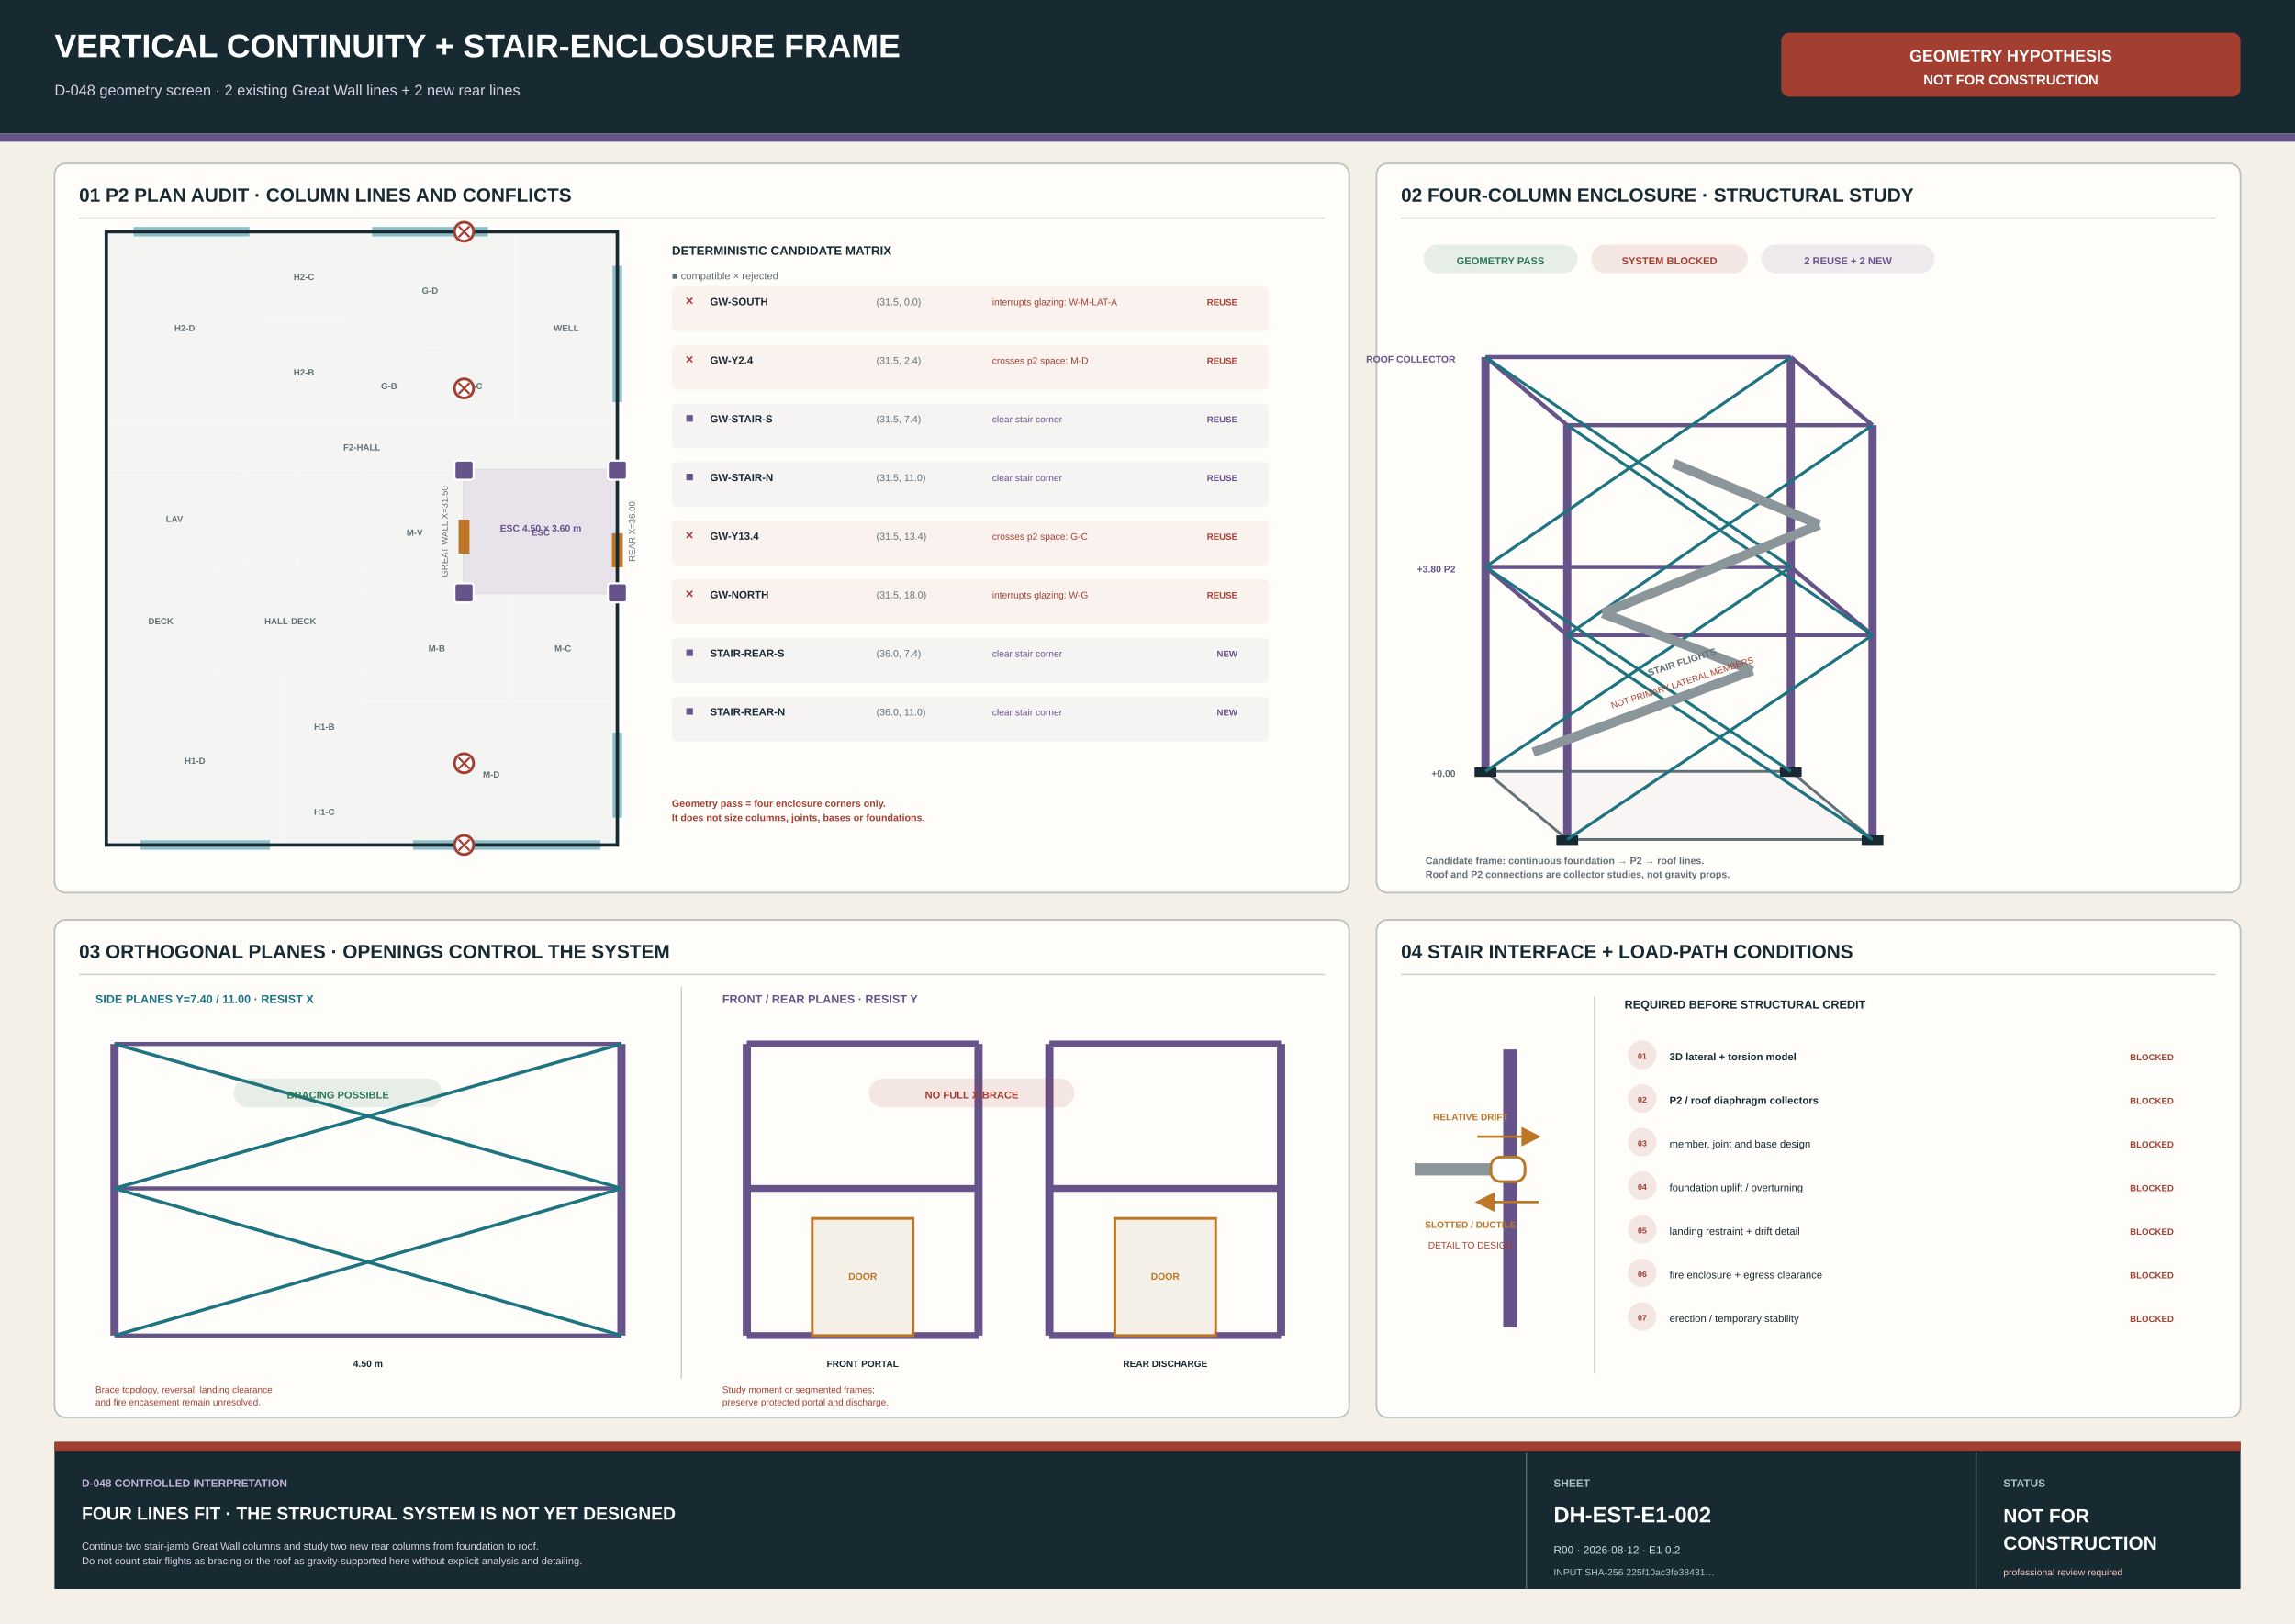
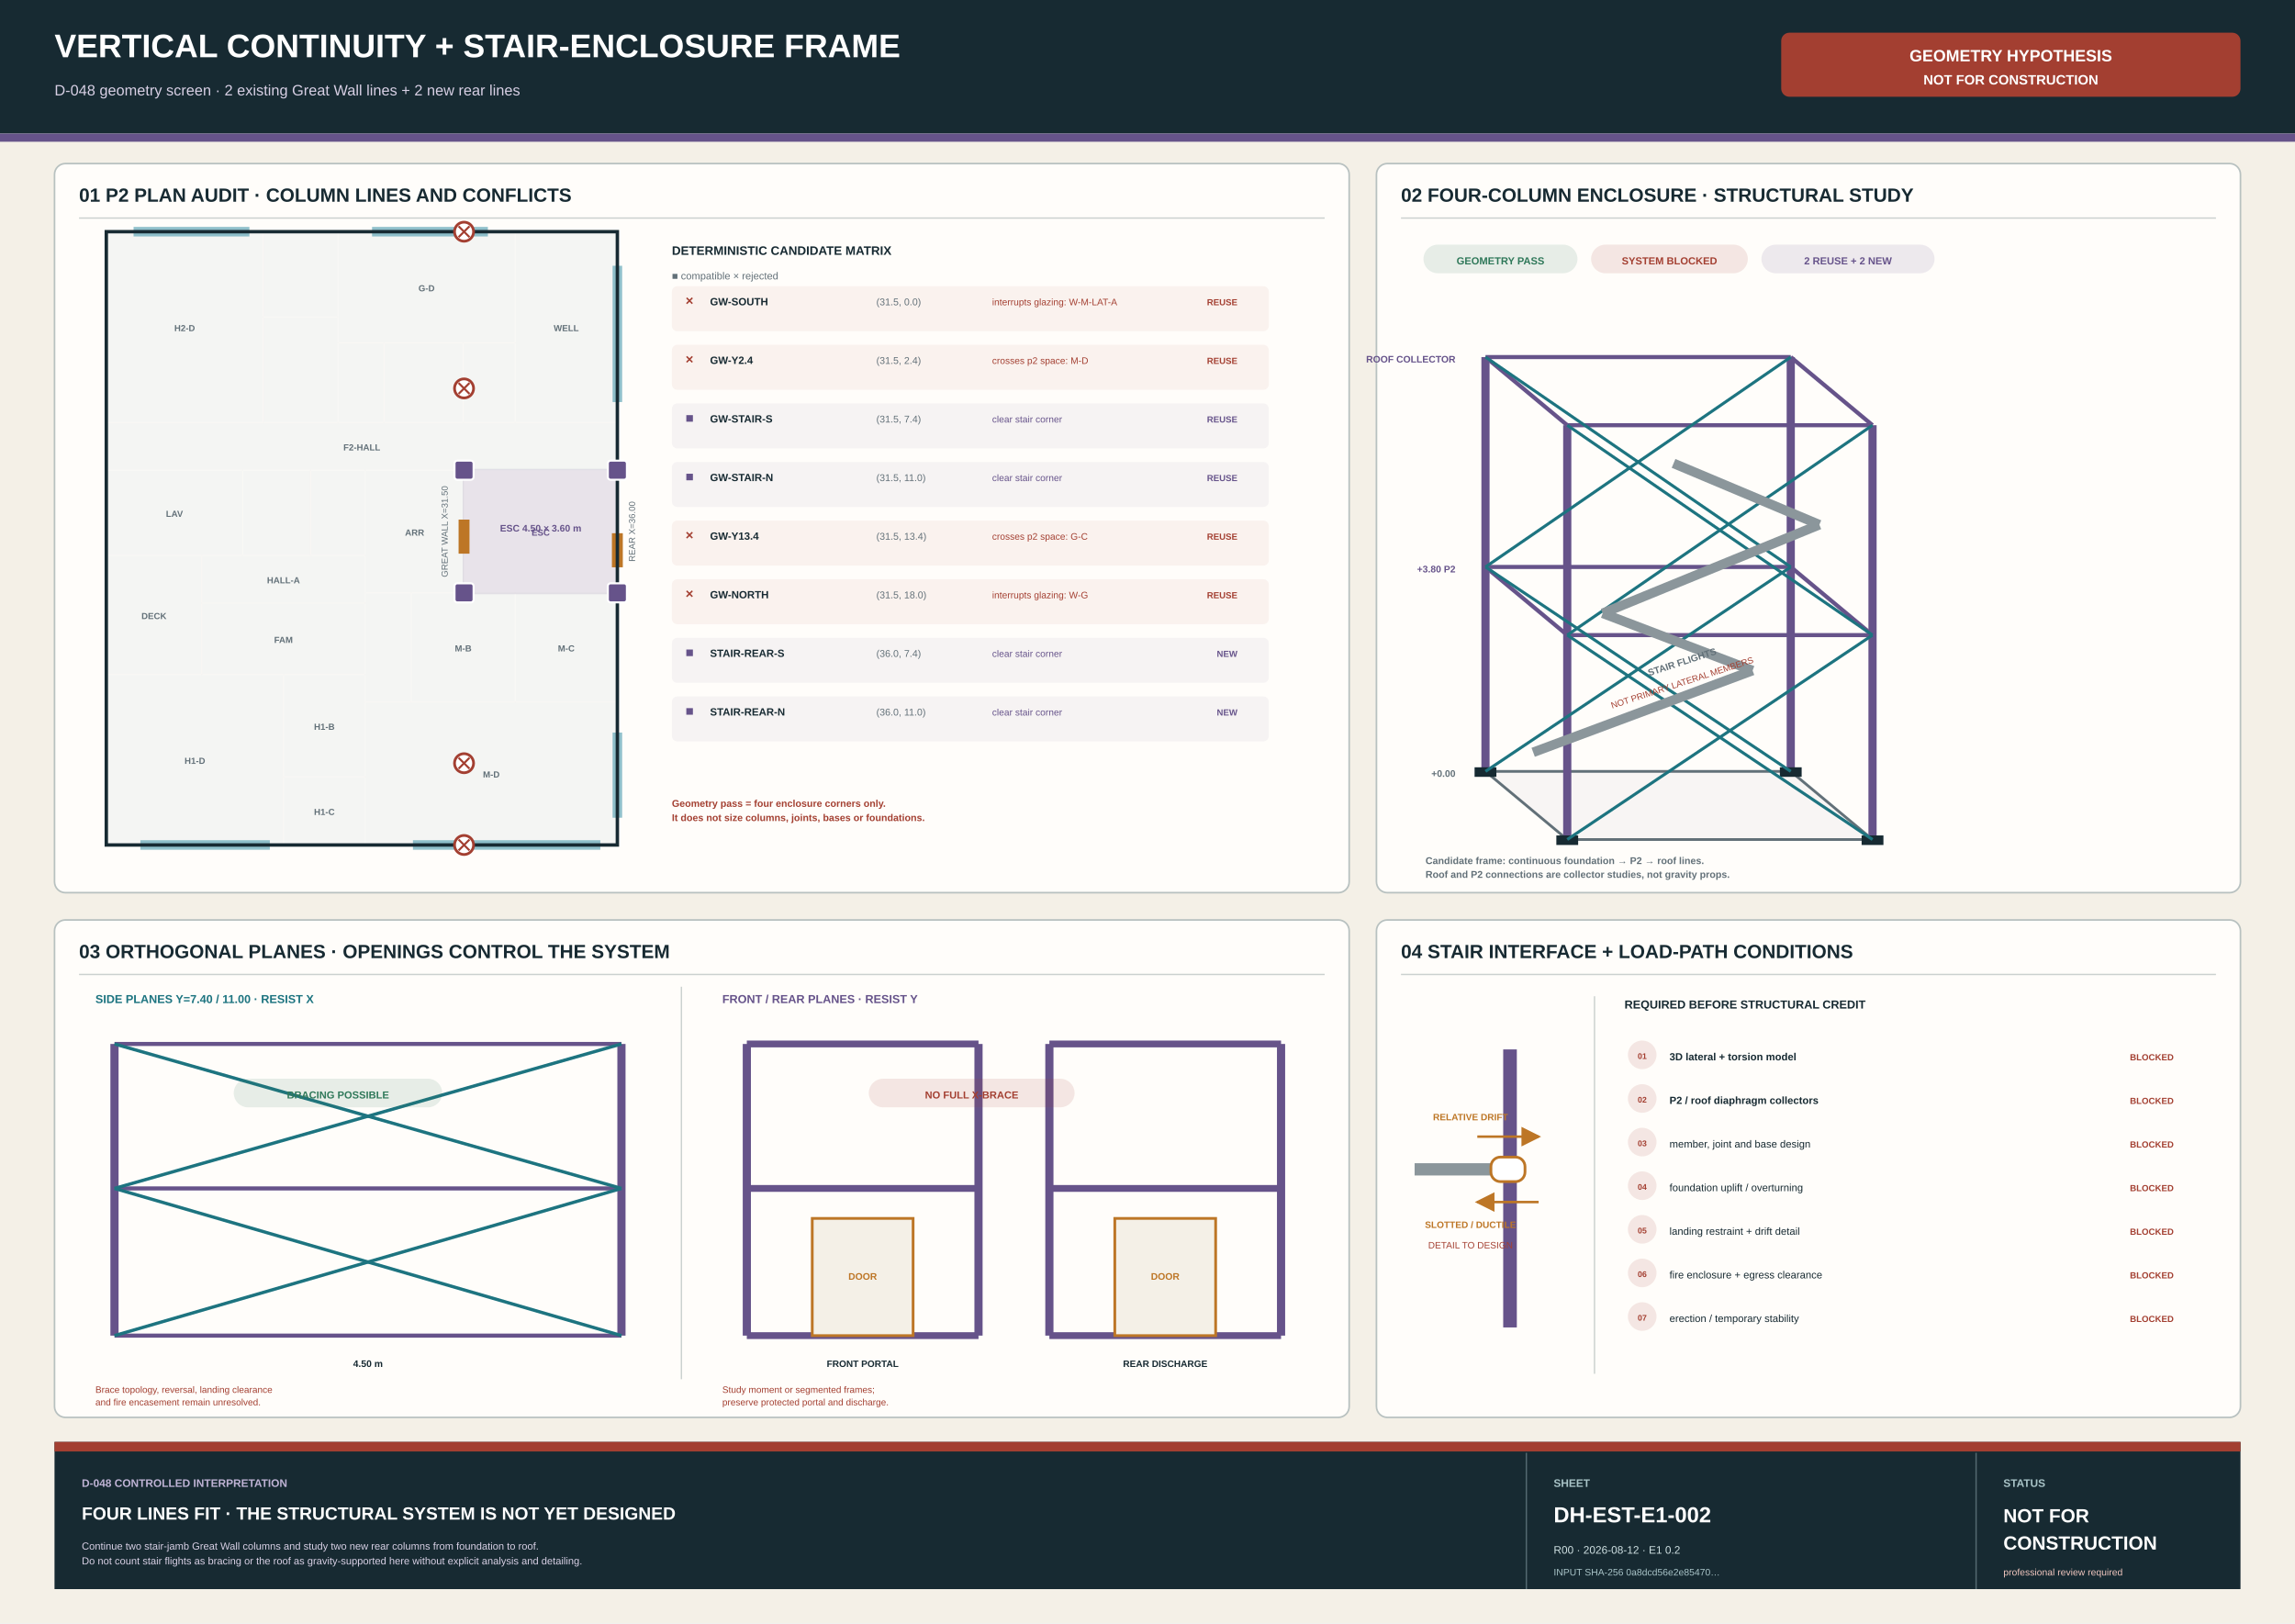
<svg xmlns="http://www.w3.org/2000/svg" width="1684" height="1191" viewBox="0 0 1684 1191" role="img" aria-labelledby="sheet-title sheet-description">
  <defs>
    <marker id="arrow-amber" markerWidth="8" markerHeight="8" refX="7" refY="4" orient="auto">
      <path d="M0,0 L8,4 L0,8 Z" fill="#bd7626" />
    </marker>
    <style>
            text { font-family: Arial, Helvetica, sans-serif; }
            line, path, polygon, rect, circle { vector-effect: non-scaling-stroke; }
          </style>
  </defs>
  <rect x="0" y="0" width="1684" height="1191" fill="#f4f0e7" />
  <rect x="0" y="0" width="1684" height="98" fill="#172a32" />
  <rect x="0" y="98" width="1684" height="6" fill="#66538a" />
  <text x="40" y="42" font-size="24" text-anchor="start" font-weight="700" fill="#ffffff">VERTICAL CONTINUITY + STAIR-ENCLOSURE FRAME</text>
  <text x="40" y="70" font-size="11" text-anchor="start" font-weight="400" fill="#d8d0e5">D-048 geometry screen · 2 existing Great Wall lines + 2 new rear lines</text>
  <rect x="1307" y="24" width="337" height="47" rx="6" fill="#a33f31" />
  <text x="1475.5" y="45" font-size="12" text-anchor="middle" font-weight="700" fill="#ffffff">GEOMETRY HYPOTHESIS</text>
  <text x="1475.5" y="62" font-size="10" text-anchor="middle" font-weight="700" fill="#ffffff">NOT FOR CONSTRUCTION</text>
  <rect x="40" y="120" width="950" height="535" rx="8" fill="#fffdfa" stroke="#b8c1c0" stroke-width="1.2" />
  <text x="58" y="148" font-size="14" text-anchor="start" font-weight="700" fill="#172a32">01  P2 PLAN AUDIT · COLUMN LINES AND CONFLICTS</text>
  <line x1="58" y1="160" x2="972" y2="160" stroke="#cbd1cf" />
  <g id="p2-column-audit">
    <rect x="78.0" y="495.0" width="130.0" height="125.0" fill="#3d7186" opacity="0.06" stroke="#cbd1cf" stroke-width="0.8" class="p2-space" />
    <text x="143" y="560.5" font-size="6.5" text-anchor="middle" font-weight="700" fill="#627078">H1-D</text>
    <rect x="208" y="570.0" width="60.0" height="50.0" fill="#3d7186" opacity="0.06" stroke="#cbd1cf" stroke-width="0.8" class="p2-space" />
    <text x="238" y="598.0" font-size="6.5" text-anchor="middle" font-weight="700" fill="#627078">H1-C</text>
    <rect x="208" y="495.0" width="60.0" height="75.0" fill="#3d7186" opacity="0.06" stroke="#cbd1cf" stroke-width="0.8" class="p2-space" />
    <text x="238" y="535.5" font-size="6.5" text-anchor="middle" font-weight="700" fill="#627078">H1-B</text>
-     <rect x="78.0" y="415.0" width="80.0" height="80.0" fill="#3d7186" opacity="0.06" stroke="#cbd1cf" stroke-width="0.8" class="p2-space" />
-     <text x="118" y="458.0" font-size="6.5" text-anchor="middle" font-weight="700" fill="#627078">DECK</text>
-     <rect x="158.0" y="415.0" width="110" height="80.0" fill="#3d7186" opacity="0.06" stroke="#cbd1cf" stroke-width="0.8" class="p2-space" />
-     <text x="213" y="458.0" font-size="6.5" text-anchor="middle" font-weight="700" fill="#627078">HALL-DECK</text>
-     <rect x="78.0" y="345.0" width="100.0" height="70.0" fill="#3d7186" opacity="0.06" stroke="#cbd1cf" stroke-width="0.8" class="p2-space" />
-     <text x="128.0" y="383.0" font-size="6.5" text-anchor="middle" font-weight="700" fill="#627078">LAV</text>
-     <rect x="178.0" y="345.0" width="40.0" height="70.0" fill="#3d7186" opacity="0.06" stroke="#cbd1cf" stroke-width="0.8" class="p2-space" />
-     <rect x="218" y="345.0" width="50.0" height="70.0" fill="#3d7186" opacity="0.06" stroke="#cbd1cf" stroke-width="0.8" class="p2-space" />
+     <rect x="78.0" y="407.5" width="70.0" height="87.5" fill="#3d7186" opacity="0.06" stroke="#cbd1cf" stroke-width="0.8" class="p2-space" />
+     <text x="113" y="454.25" font-size="6.5" text-anchor="middle" font-weight="700" fill="#627078">DECK</text>
+     <rect x="148.0" y="442.5" width="120.0" height="52.5" fill="#3d7186" opacity="0.06" stroke="#cbd1cf" stroke-width="0.8" class="p2-space" />
+     <text x="208" y="471.75" font-size="6.5" text-anchor="middle" font-weight="700" fill="#627078">FAM</text>
+     <rect x="148.0" y="407.5" width="120.0" height="35.0" fill="#3d7186" opacity="0.06" stroke="#cbd1cf" stroke-width="0.8" class="p2-space" />
+     <text x="208" y="428.0" font-size="6.5" text-anchor="middle" font-weight="700" fill="#627078">HALL-A</text>
+     <rect x="78.0" y="345.0" width="100.0" height="62.5" fill="#3d7186" opacity="0.06" stroke="#cbd1cf" stroke-width="0.8" class="p2-space" />
+     <text x="128.0" y="379.25" font-size="6.5" text-anchor="middle" font-weight="700" fill="#627078">LAV</text>
+     <rect x="178.0" y="345.0" width="50.0" height="62.5" fill="#3d7186" opacity="0.06" stroke="#cbd1cf" stroke-width="0.8" class="p2-space" />
+     <rect x="228.0" y="345.0" width="40.0" height="62.5" fill="#3d7186" opacity="0.06" stroke="#cbd1cf" stroke-width="0.8" class="p2-space" />
    <rect x="268.0" y="515.0" width="185.0" height="105.0" fill="#3d7186" opacity="0.06" stroke="#cbd1cf" stroke-width="0.8" class="p2-space" />
    <text x="360.5" y="570.5" font-size="6.5" text-anchor="middle" font-weight="700" fill="#627078">M-D</text>
-     <rect x="268.0" y="435.0" width="105.0" height="80.0" fill="#3d7186" opacity="0.06" stroke="#cbd1cf" stroke-width="0.8" class="p2-space" />
-     <text x="320.5" y="478.0" font-size="6.5" text-anchor="middle" font-weight="700" fill="#627078">M-B</text>
-     <rect x="373" y="435.0" width="80.0" height="80.0" fill="#3d7186" opacity="0.06" stroke="#cbd1cf" stroke-width="0.8" class="p2-space" />
-     <text x="413" y="478.0" font-size="6.5" text-anchor="middle" font-weight="700" fill="#627078">M-C</text>
+     <rect x="268.0" y="435.0" width="33.75" height="80.0" fill="#3d7186" opacity="0.06" stroke="#cbd1cf" stroke-width="0.8" class="p2-space" />
+     <rect x="301.75" y="435.0" width="76.25" height="80.0" fill="#3d7186" opacity="0.06" stroke="#cbd1cf" stroke-width="0.8" class="p2-space" />
+     <text x="339.875" y="478.0" font-size="6.5" text-anchor="middle" font-weight="700" fill="#627078">M-B</text>
+     <rect x="378.0" y="435.0" width="75.0" height="80.0" fill="#3d7186" opacity="0.06" stroke="#cbd1cf" stroke-width="0.8" class="p2-space" />
+     <text x="415.5" y="478.0" font-size="6.5" text-anchor="middle" font-weight="700" fill="#627078">M-C</text>
    <rect x="268.0" y="345.0" width="72.5" height="90.0" fill="#3d7186" opacity="0.06" stroke="#cbd1cf" stroke-width="0.8" class="p2-space" />
-     <text x="304.25" y="393.0" font-size="6.5" text-anchor="middle" font-weight="700" fill="#627078">M-V</text>
+     <text x="304.25" y="393.0" font-size="6.5" text-anchor="middle" font-weight="700" fill="#627078">ARR</text>
    <rect x="340.5" y="345.0" width="112.5" height="90.0" fill="#66538a" opacity="0.15" stroke="#66538a" stroke-width="2" class="p2-space" />
    <text x="396.75" y="393.0" font-size="6.5" text-anchor="middle" font-weight="700" fill="#66538a">ESC</text>
    <rect x="78.0" y="310.0" width="375.0" height="35.0" fill="#3d7186" opacity="0.06" stroke="#cbd1cf" stroke-width="0.8" class="p2-space" />
    <text x="265.5" y="330.5" font-size="6.5" text-anchor="middle" font-weight="700" fill="#627078">F2-HALL</text>
    <rect x="78.0" y="170.0" width="115" height="140.0" fill="#3d7186" opacity="0.06" stroke="#cbd1cf" stroke-width="0.8" class="p2-space" />
    <text x="135.5" y="243.0" font-size="6.5" text-anchor="middle" font-weight="700" fill="#627078">H2-D</text>
-     <rect x="193" y="235.0" width="60.0" height="75.0" fill="#3d7186" opacity="0.06" stroke="#cbd1cf" stroke-width="0.8" class="p2-space" />
-     <text x="223" y="275.5" font-size="6.5" text-anchor="middle" font-weight="700" fill="#627078">H2-B</text>
-     <rect x="193" y="170.0" width="60.0" height="65.0" fill="#3d7186" opacity="0.06" stroke="#cbd1cf" stroke-width="0.8" class="p2-space" />
-     <text x="223" y="205.5" font-size="6.5" text-anchor="middle" font-weight="700" fill="#627078">H2-C</text>
-     <rect x="253.0" y="255" width="65.0" height="55" fill="#3d7186" opacity="0.06" stroke="#cbd1cf" stroke-width="0.8" class="p2-space" />
-     <text x="285.5" y="285.5" font-size="6.5" text-anchor="middle" font-weight="700" fill="#627078">G-B</text>
-     <rect x="318.0" y="255" width="60.0" height="55" fill="#3d7186" opacity="0.06" stroke="#cbd1cf" stroke-width="0.8" class="p2-space" />
-     <text x="348.0" y="285.5" font-size="6.5" text-anchor="middle" font-weight="700" fill="#627078">G-C</text>
-     <rect x="253.0" y="170.0" width="125.0" height="85.0" fill="#3d7186" opacity="0.06" stroke="#cbd1cf" stroke-width="0.8" class="p2-space" />
-     <text x="315.5" y="215.5" font-size="6.5" text-anchor="middle" font-weight="700" fill="#627078">G-D</text>
+     <rect x="193" y="232.5" width="55" height="77.5" fill="#3d7186" opacity="0.06" stroke="#cbd1cf" stroke-width="0.8" class="p2-space" />
+     <rect x="193" y="170.0" width="55" height="62.5" fill="#3d7186" opacity="0.06" stroke="#cbd1cf" stroke-width="0.8" class="p2-space" />
+     <rect x="248" y="251.5" width="33.75" height="58.5" fill="#3d7186" opacity="0.06" stroke="#cbd1cf" stroke-width="0.8" class="p2-space" />
+     <rect x="281.75" y="251.5" width="58.25" height="58.5" fill="#3d7186" opacity="0.06" stroke="#cbd1cf" stroke-width="0.8" class="p2-space" />
+     <rect x="340.0" y="251.5" width="38.0" height="58.5" fill="#3d7186" opacity="0.06" stroke="#cbd1cf" stroke-width="0.8" class="p2-space" />
+     <rect x="248" y="170.0" width="130.0" height="81.5" fill="#3d7186" opacity="0.06" stroke="#cbd1cf" stroke-width="0.8" class="p2-space" />
+     <text x="313" y="213.75" font-size="6.5" text-anchor="middle" font-weight="700" fill="#627078">G-D</text>
    <rect x="378.0" y="170.0" width="75.0" height="140.0" fill="#3d7186" opacity="0.06" stroke="#cbd1cf" stroke-width="0.8" class="p2-space" />
    <text x="415.5" y="243.0" font-size="6.5" text-anchor="middle" font-weight="700" fill="#627078">WELL</text>
    <line x1="103.0" y1="620.0" x2="198.0" y2="620.0" stroke="#65a9b8" stroke-width="7" opacity="0.72" class="p2-window" />
    <line x1="303.0" y1="620.0" x2="440.5" y2="620.0" stroke="#65a9b8" stroke-width="7" opacity="0.72" class="p2-window" />
    <line x1="453.0" y1="600.0" x2="453.0" y2="537.5" stroke="#65a9b8" stroke-width="7" opacity="0.72" class="p2-window" />
    <line x1="98" y1="170.0" x2="183.0" y2="170.0" stroke="#65a9b8" stroke-width="7" opacity="0.72" class="p2-window" />
    <line x1="273.0" y1="170.0" x2="358" y2="170.0" stroke="#65a9b8" stroke-width="7" opacity="0.72" class="p2-window" />
    <line x1="453.0" y1="295.0" x2="453.0" y2="195.0" stroke="#65a9b8" stroke-width="7" opacity="0.72" class="p2-window" />
    <line x1="340.5" y1="406.25" x2="340.5" y2="381.25" stroke="#bd7626" stroke-width="8" class="stair-opening" />
    <line x1="453.0" y1="416.25" x2="453.0" y2="391.25" stroke="#bd7626" stroke-width="8" class="stair-opening" />
    <rect x="78.0" y="170.0" width="375.0" height="450.0" fill="none" stroke="#172a32" stroke-width="2.5" />
    <circle cx="340.5" cy="620.0" r="7" fill="#ffffff" stroke="#a33f31" stroke-width="2" class="rejected-column-line" />
    <line x1="336.5" y1="616.0" x2="344.5" y2="624.0" stroke="#a33f31" stroke-width="1.5" />
    <line x1="336.5" y1="624.0" x2="344.5" y2="616.0" stroke="#a33f31" stroke-width="1.5" />
    <circle cx="340.5" cy="560.0" r="7" fill="#ffffff" stroke="#a33f31" stroke-width="2" class="rejected-column-line" />
    <line x1="336.5" y1="556.0" x2="344.5" y2="564.0" stroke="#a33f31" stroke-width="1.5" />
    <line x1="336.5" y1="564.0" x2="344.5" y2="556.0" stroke="#a33f31" stroke-width="1.5" />
    <rect x="333.5" y="428.0" width="14" height="14" rx="2" fill="#66538a" stroke="#ffffff" stroke-width="1.5" class="full-height-core-column" />
    <rect x="333.5" y="338.0" width="14" height="14" rx="2" fill="#66538a" stroke="#ffffff" stroke-width="1.5" class="full-height-core-column" />
    <circle cx="340.5" cy="285.0" r="7" fill="#ffffff" stroke="#a33f31" stroke-width="2" class="rejected-column-line" />
    <line x1="336.5" y1="281.0" x2="344.5" y2="289.0" stroke="#a33f31" stroke-width="1.5" />
    <line x1="336.5" y1="289.0" x2="344.5" y2="281.0" stroke="#a33f31" stroke-width="1.5" />
    <circle cx="340.5" cy="170.0" r="7" fill="#ffffff" stroke="#a33f31" stroke-width="2" class="rejected-column-line" />
    <line x1="336.5" y1="166.0" x2="344.5" y2="174.0" stroke="#a33f31" stroke-width="1.5" />
    <line x1="336.5" y1="174.0" x2="344.5" y2="166.0" stroke="#a33f31" stroke-width="1.5" />
    <rect x="446.0" y="428.0" width="14" height="14" rx="2" fill="#66538a" stroke="#ffffff" stroke-width="1.5" class="full-height-core-column" />
    <rect x="446.0" y="338.0" width="14" height="14" rx="2" fill="#66538a" stroke="#ffffff" stroke-width="1.5" class="full-height-core-column" />
    <text x="396.75" y="390.0" font-size="7" text-anchor="middle" font-weight="700" fill="#66538a">ESC 4.50 × 3.60 m</text>
    <text x="328.5" y="390.0" font-size="6.5" text-anchor="middle" font-weight="400" fill="#627078" transform="rotate(-90 328.5 390.0)">GREAT WALL X=31.50</text>
    <text x="466.0" y="390.0" font-size="6.5" text-anchor="middle" font-weight="400" fill="#627078" transform="rotate(-90 466.0 390.0)">REAR X=36.00</text>
  </g>
  <text x="493.0" y="187" font-size="9" text-anchor="start" font-weight="700" fill="#172a32">DETERMINISTIC CANDIDATE MATRIX</text>
  <text x="493.0" y="205" font-size="7.5" text-anchor="start" font-weight="400" fill="#627078">■ compatible  × rejected</text>
  <rect x="493.0" y="210.0" width="438" height="33" rx="4" fill="#a33f31" opacity="0.06" />
  <text x="503.0" y="224.0" font-size="10" text-anchor="start" font-weight="700" fill="#a33f31">×</text>
  <text x="521.0" y="224.0" font-size="7.7" text-anchor="start" font-weight="700" fill="#172a32">GW-SOUTH</text>
  <text x="643.0" y="224.0" font-size="7.2" text-anchor="start" font-weight="400" fill="#627078">(31.5, 0.0)</text>
  <text x="728.0" y="224.0" font-size="6.9" text-anchor="start" font-weight="400" fill="#a33f31">interrupts glazing: W-M-LAT-A</text>
  <text x="908.0" y="224.0" font-size="6.5" text-anchor="end" font-weight="700" fill="#a33f31">REUSE</text>
  <rect x="493.0" y="253.0" width="438" height="33" rx="4" fill="#a33f31" opacity="0.06" />
  <text x="503.0" y="267.0" font-size="10" text-anchor="start" font-weight="700" fill="#a33f31">×</text>
  <text x="521.0" y="267.0" font-size="7.7" text-anchor="start" font-weight="700" fill="#172a32">GW-Y2.4</text>
  <text x="643.0" y="267.0" font-size="7.2" text-anchor="start" font-weight="400" fill="#627078">(31.5, 2.4)</text>
  <text x="728.0" y="267.0" font-size="6.9" text-anchor="start" font-weight="400" fill="#a33f31">crosses p2 space: M-D</text>
  <text x="908.0" y="267.0" font-size="6.5" text-anchor="end" font-weight="700" fill="#a33f31">REUSE</text>
  <rect x="493.0" y="296.0" width="438" height="33" rx="4" fill="#66538a" opacity="0.06" />
  <text x="503.0" y="310.0" font-size="10" text-anchor="start" font-weight="700" fill="#66538a">■</text>
  <text x="521.0" y="310.0" font-size="7.7" text-anchor="start" font-weight="700" fill="#172a32">GW-STAIR-S</text>
  <text x="643.0" y="310.0" font-size="7.2" text-anchor="start" font-weight="400" fill="#627078">(31.5, 7.4)</text>
  <text x="728.0" y="310.0" font-size="6.9" text-anchor="start" font-weight="400" fill="#66538a">clear stair corner</text>
  <text x="908.0" y="310.0" font-size="6.5" text-anchor="end" font-weight="700" fill="#66538a">REUSE</text>
  <rect x="493.0" y="339.0" width="438" height="33" rx="4" fill="#66538a" opacity="0.06" />
  <text x="503.0" y="353.0" font-size="10" text-anchor="start" font-weight="700" fill="#66538a">■</text>
  <text x="521.0" y="353.0" font-size="7.7" text-anchor="start" font-weight="700" fill="#172a32">GW-STAIR-N</text>
  <text x="643.0" y="353.0" font-size="7.2" text-anchor="start" font-weight="400" fill="#627078">(31.5, 11.0)</text>
  <text x="728.0" y="353.0" font-size="6.9" text-anchor="start" font-weight="400" fill="#66538a">clear stair corner</text>
  <text x="908.0" y="353.0" font-size="6.5" text-anchor="end" font-weight="700" fill="#66538a">REUSE</text>
  <rect x="493.0" y="382.0" width="438" height="33" rx="4" fill="#a33f31" opacity="0.06" />
  <text x="503.0" y="396.0" font-size="10" text-anchor="start" font-weight="700" fill="#a33f31">×</text>
  <text x="521.0" y="396.0" font-size="7.7" text-anchor="start" font-weight="700" fill="#172a32">GW-Y13.4</text>
  <text x="643.0" y="396.0" font-size="7.2" text-anchor="start" font-weight="400" fill="#627078">(31.5, 13.4)</text>
  <text x="728.0" y="396.0" font-size="6.9" text-anchor="start" font-weight="400" fill="#a33f31">crosses p2 space: G-C</text>
  <text x="908.0" y="396.0" font-size="6.5" text-anchor="end" font-weight="700" fill="#a33f31">REUSE</text>
  <rect x="493.0" y="425.0" width="438" height="33" rx="4" fill="#a33f31" opacity="0.06" />
  <text x="503.0" y="439.0" font-size="10" text-anchor="start" font-weight="700" fill="#a33f31">×</text>
  <text x="521.0" y="439.0" font-size="7.7" text-anchor="start" font-weight="700" fill="#172a32">GW-NORTH</text>
  <text x="643.0" y="439.0" font-size="7.2" text-anchor="start" font-weight="400" fill="#627078">(31.5, 18.0)</text>
  <text x="728.0" y="439.0" font-size="6.9" text-anchor="start" font-weight="400" fill="#a33f31">interrupts glazing: W-G</text>
  <text x="908.0" y="439.0" font-size="6.5" text-anchor="end" font-weight="700" fill="#a33f31">REUSE</text>
  <rect x="493.0" y="468.0" width="438" height="33" rx="4" fill="#66538a" opacity="0.06" />
  <text x="503.0" y="482.0" font-size="10" text-anchor="start" font-weight="700" fill="#66538a">■</text>
  <text x="521.0" y="482.0" font-size="7.7" text-anchor="start" font-weight="700" fill="#172a32">STAIR-REAR-S</text>
  <text x="643.0" y="482.0" font-size="7.2" text-anchor="start" font-weight="400" fill="#627078">(36.0, 7.4)</text>
  <text x="728.0" y="482.0" font-size="6.9" text-anchor="start" font-weight="400" fill="#66538a">clear stair corner</text>
  <text x="908.0" y="482.0" font-size="6.5" text-anchor="end" font-weight="700" fill="#66538a">NEW</text>
  <rect x="493.0" y="511.0" width="438" height="33" rx="4" fill="#66538a" opacity="0.06" />
  <text x="503.0" y="525.0" font-size="10" text-anchor="start" font-weight="700" fill="#66538a">■</text>
  <text x="521.0" y="525.0" font-size="7.7" text-anchor="start" font-weight="700" fill="#172a32">STAIR-REAR-N</text>
  <text x="643.0" y="525.0" font-size="7.2" text-anchor="start" font-weight="400" fill="#627078">(36.0, 11.0)</text>
  <text x="728.0" y="525.0" font-size="6.9" text-anchor="start" font-weight="400" fill="#66538a">clear stair corner</text>
  <text x="908.0" y="525.0" font-size="6.5" text-anchor="end" font-weight="700" fill="#66538a">NEW</text>
  <text x="493.0" y="592" font-size="7.2" text-anchor="start" font-weight="700" fill="#a33f31">
    <tspan x="493.0" dy="0">Geometry pass = four enclosure corners only.</tspan>
    <tspan x="493.0" dy="10.44">It does not size columns, joints, bases or foundations.</tspan>
  </text>
  <rect x="1010" y="120" width="634" height="535" rx="8" fill="#fffdfa" stroke="#b8c1c0" stroke-width="1.2" />
  <text x="1028" y="148" font-size="14" text-anchor="start" font-weight="700" fill="#172a32">02  FOUR-COLUMN ENCLOSURE · STRUCTURAL STUDY</text>
  <line x1="1028" y1="160" x2="1626" y2="160" stroke="#cbd1cf" />
  <polygon points="1090.00,566.00 1314.00,566.00 1374.00,616.00 1150.00,616.00" fill="#66538a" opacity="0.05" />
  <line x1="1090" y1="566" x2="1314" y2="566" stroke="#627078" stroke-width="2.0" />
  <line x1="1314" y1="566" x2="1374" y2="616" stroke="#627078" stroke-width="2.0" />
  <line x1="1374" y1="616" x2="1150" y2="616" stroke="#627078" stroke-width="2.0" />
  <line x1="1150" y1="616" x2="1090" y2="566" stroke="#627078" stroke-width="2.0" />
  <line x1="1090" y1="416" x2="1314" y2="416" stroke="#66538a" stroke-width="3" />
  <line x1="1314" y1="416" x2="1374" y2="466" stroke="#66538a" stroke-width="3" />
  <line x1="1374" y1="466" x2="1150" y2="466" stroke="#66538a" stroke-width="3" />
  <line x1="1150" y1="466" x2="1090" y2="416" stroke="#66538a" stroke-width="3" />
  <line x1="1090" y1="262" x2="1314" y2="262" stroke="#66538a" stroke-width="3" />
  <line x1="1314" y1="262" x2="1374" y2="312" stroke="#66538a" stroke-width="3" />
  <line x1="1374" y1="312" x2="1150" y2="312" stroke="#66538a" stroke-width="3" />
  <line x1="1150" y1="312" x2="1090" y2="262" stroke="#66538a" stroke-width="3" />
  <line x1="1090" y1="566" x2="1090" y2="262" stroke="#66538a" stroke-width="6" class="tower-column" />
  <rect x="1082" y="563" width="16" height="7" fill="#172a32" />
  <line x1="1314" y1="566" x2="1314" y2="262" stroke="#66538a" stroke-width="6" class="tower-column" />
  <rect x="1306" y="563" width="16" height="7" fill="#172a32" />
  <line x1="1150" y1="616" x2="1150" y2="312" stroke="#66538a" stroke-width="6" class="tower-column" />
  <rect x="1142" y="613" width="16" height="7" fill="#172a32" />
  <line x1="1374" y1="616" x2="1374" y2="312" stroke="#66538a" stroke-width="6" class="tower-column" />
  <rect x="1366" y="613" width="16" height="7" fill="#172a32" />
  <line x1="1090" y1="566" x2="1314" y2="416" stroke="#1d7480" stroke-width="2.2" class="tower-side-brace" />
  <line x1="1314" y1="566" x2="1090" y2="416" stroke="#1d7480" stroke-width="2.2" class="tower-side-brace" />
  <line x1="1090" y1="416" x2="1314" y2="262" stroke="#1d7480" stroke-width="2.2" class="tower-side-brace" />
  <line x1="1314" y1="416" x2="1090" y2="262" stroke="#1d7480" stroke-width="2.2" class="tower-side-brace" />
  <line x1="1150" y1="616" x2="1374" y2="466" stroke="#1d7480" stroke-width="2.2" class="tower-side-brace" />
  <line x1="1374" y1="616" x2="1150" y2="466" stroke="#1d7480" stroke-width="2.2" class="tower-side-brace" />
  <line x1="1150" y1="466" x2="1374" y2="312" stroke="#1d7480" stroke-width="2.2" class="tower-side-brace" />
  <line x1="1374" y1="466" x2="1150" y2="312" stroke="#1d7480" stroke-width="2.2" class="tower-side-brace" />
  <line x1="1125" y1="552" x2="1286" y2="492" stroke="#8b969b" stroke-width="7" />
  <line x1="1286" y1="492" x2="1176" y2="450" stroke="#8b969b" stroke-width="7" />
  <line x1="1176" y1="450" x2="1335" y2="385" stroke="#8b969b" stroke-width="7" />
  <line x1="1335" y1="385" x2="1228" y2="340" stroke="#8b969b" stroke-width="7" />
  <text x="1235" y="488" font-size="7" text-anchor="middle" font-weight="700" fill="#627078" transform="rotate(-18 1235 488)">STAIR FLIGHTS</text>
  <text x="1235" y="503" font-size="6.5" text-anchor="middle" font-weight="400" fill="#a33f31" transform="rotate(-18 1235 503)">NOT PRIMARY LATERAL MEMBERS</text>
  <text x="1068" y="570" font-size="7" text-anchor="end" font-weight="700" fill="#627078">+0.00</text>
  <text x="1068" y="420" font-size="7" text-anchor="end" font-weight="700" fill="#66538a">+3.80 P2</text>
  <text x="1068" y="266" font-size="7" text-anchor="end" font-weight="700" fill="#66538a">ROOF COLLECTOR</text>
  <rect x="1045" y="180" width="112" height="20" rx="10" fill="#2f7859" opacity="0.12" stroke="#2f7859" />
  <text x="1101.0" y="194" font-size="7.5" text-anchor="middle" font-weight="700" fill="#2f7859">GEOMETRY PASS</text>
  <rect x="1168" y="180" width="114" height="20" rx="10" fill="#a33f31" opacity="0.12" stroke="#a33f31" />
  <text x="1225.0" y="194" font-size="7.5" text-anchor="middle" font-weight="700" fill="#a33f31">SYSTEM BLOCKED</text>
  <rect x="1293" y="180" width="126" height="20" rx="10" fill="#66538a" opacity="0.12" stroke="#66538a" />
  <text x="1356.0" y="194" font-size="7.5" text-anchor="middle" font-weight="700" fill="#66538a">2 REUSE + 2 NEW</text>
  <text x="1046" y="634" font-size="7.2" text-anchor="start" font-weight="700" fill="#627078">
    <tspan x="1046" dy="0">Candidate frame: continuous foundation → P2 → roof lines.</tspan>
    <tspan x="1046" dy="10.08">Roof and P2 connections are collector studies, not gravity props.</tspan>
  </text>
  <rect x="40" y="675" width="950" height="365" rx="8" fill="#fffdfa" stroke="#b8c1c0" stroke-width="1.2" />
  <text x="58" y="703" font-size="14" text-anchor="start" font-weight="700" fill="#172a32">03  ORTHOGONAL PLANES · OPENINGS CONTROL THE SYSTEM</text>
  <line x1="58" y1="715" x2="972" y2="715" stroke="#cbd1cf" />
  <text x="70" y="736" font-size="8.5" text-anchor="start" font-weight="700" fill="#1d7480">SIDE PLANES Y=7.40 / 11.00 · RESIST X</text>
  <line x1="84.0" y1="980.0" x2="84.0" y2="766.0" stroke="#66538a" stroke-width="6" />
  <line x1="456.0" y1="980.0" x2="456.0" y2="766.0" stroke="#66538a" stroke-width="6" />
  <line x1="84.0" y1="980.0" x2="456.0" y2="980.0" stroke="#66538a" stroke-width="3" />
  <line x1="84.0" y1="872.0" x2="456.0" y2="872.0" stroke="#66538a" stroke-width="3" />
  <line x1="84.0" y1="766.0" x2="456.0" y2="766.0" stroke="#66538a" stroke-width="3" />
  <line x1="84.0" y1="980.0" x2="456.0" y2="872.0" stroke="#1d7480" stroke-width="2.4" class="side-plane-brace" />
  <line x1="456.0" y1="980.0" x2="84.0" y2="872.0" stroke="#1d7480" stroke-width="2.4" class="side-plane-brace" />
  <line x1="84.0" y1="872.0" x2="456.0" y2="766.0" stroke="#1d7480" stroke-width="2.4" class="side-plane-brace" />
  <line x1="456.0" y1="872.0" x2="84.0" y2="766.0" stroke="#1d7480" stroke-width="2.4" class="side-plane-brace" />
  <text x="270" y="1003" font-size="7" text-anchor="middle" font-weight="700" fill="#172a32">4.50 m</text>
  <rect x="172" y="792" width="152" height="20" rx="10" fill="#2f7859" opacity="0.12" stroke="#2f7859" />
  <text x="248.0" y="806" font-size="7.5" text-anchor="middle" font-weight="700" fill="#2f7859">BRACING POSSIBLE</text>
  <text x="70" y="1022" font-size="6.8" text-anchor="start" font-weight="400" fill="#a33f31">
    <tspan x="70" dy="0">Brace topology, reversal, landing clearance</tspan>
    <tspan x="70" dy="9.18">and fire encasement remain unresolved.</tspan>
  </text>
  <line x1="500" y1="724" x2="500" y2="1012" stroke="#cbd1cf" />
  <text x="530" y="736" font-size="8.5" text-anchor="start" font-weight="700" fill="#66538a">FRONT / REAR PLANES · RESIST Y</text>
  <line x1="548.0" y1="980.0" x2="548.0" y2="766.0" stroke="#66538a" stroke-width="6" />
  <line x1="718.0" y1="980.0" x2="718.0" y2="766.0" stroke="#66538a" stroke-width="6" />
  <line x1="548.0" y1="980.0" x2="718.0" y2="980.0" stroke="#66538a" stroke-width="5" class="moment-frame-beam" />
  <line x1="548.0" y1="872.0" x2="718.0" y2="872.0" stroke="#66538a" stroke-width="5" class="moment-frame-beam" />
  <line x1="548.0" y1="766.0" x2="718.0" y2="766.0" stroke="#66538a" stroke-width="5" class="moment-frame-beam" />
  <rect x="596.0" y="894.0" width="74" height="86" fill="#f4f0e7" stroke="#bd7626" stroke-width="2" />
  <text x="633.0" y="939.0" font-size="7" text-anchor="middle" font-weight="700" fill="#bd7626">DOOR</text>
  <text x="633.0" y="1003" font-size="6.8" text-anchor="middle" font-weight="700" fill="#172a32">FRONT PORTAL</text>
  <line x1="770.0" y1="980.0" x2="770.0" y2="766.0" stroke="#66538a" stroke-width="6" />
  <line x1="940.0" y1="980.0" x2="940.0" y2="766.0" stroke="#66538a" stroke-width="6" />
  <line x1="770.0" y1="980.0" x2="940.0" y2="980.0" stroke="#66538a" stroke-width="5" class="moment-frame-beam" />
  <line x1="770.0" y1="872.0" x2="940.0" y2="872.0" stroke="#66538a" stroke-width="5" class="moment-frame-beam" />
  <line x1="770.0" y1="766.0" x2="940.0" y2="766.0" stroke="#66538a" stroke-width="5" class="moment-frame-beam" />
  <rect x="818.0" y="894.0" width="74" height="86" fill="#f4f0e7" stroke="#bd7626" stroke-width="2" />
  <text x="855.0" y="939.0" font-size="7" text-anchor="middle" font-weight="700" fill="#bd7626">DOOR</text>
  <text x="855.0" y="1003" font-size="6.8" text-anchor="middle" font-weight="700" fill="#172a32">REAR DISCHARGE</text>
  <rect x="638" y="792" width="150" height="20" rx="10" fill="#a33f31" opacity="0.12" stroke="#a33f31" />
  <text x="713.0" y="806" font-size="7.5" text-anchor="middle" font-weight="700" fill="#a33f31">NO FULL X-BRACE</text>
  <text x="530" y="1022" font-size="6.8" text-anchor="start" font-weight="400" fill="#a33f31">
    <tspan x="530" dy="0">Study moment or segmented frames;</tspan>
    <tspan x="530" dy="9.18">preserve protected portal and discharge.</tspan>
  </text>
  <rect x="1010" y="675" width="634" height="365" rx="8" fill="#fffdfa" stroke="#b8c1c0" stroke-width="1.2" />
  <text x="1028" y="703" font-size="14" text-anchor="start" font-weight="700" fill="#172a32">04  STAIR INTERFACE + LOAD-PATH CONDITIONS</text>
  <line x1="1028" y1="715" x2="1626" y2="715" stroke="#cbd1cf" />
  <line x1="1108.0" y1="770" x2="1108.0" y2="974" stroke="#66538a" stroke-width="10" />
  <line x1="1038" y1="858.0" x2="1100" y2="858.0" stroke="#8b969b" stroke-width="9" />
  <rect x="1094" y="849.0" width="25" height="18" rx="7" fill="#ffffff" stroke="#bd7626" stroke-width="2" class="drift-slot" />
  <line x1="1084" y1="834.0" x2="1129" y2="834.0" stroke="#bd7626" stroke-width="1.8" marker-end="url(#arrow-amber)" />
  <line x1="1129" y1="882.0" x2="1084" y2="882.0" stroke="#bd7626" stroke-width="1.8" marker-end="url(#arrow-amber)" />
  <text x="1079" y="822" font-size="6.8" text-anchor="middle" font-weight="700" fill="#bd7626">RELATIVE DRIFT</text>
  <text x="1079" y="901" font-size="6.8" text-anchor="middle" font-weight="700" fill="#bd7626">SLOTTED / DUCTILE</text>
  <text x="1079" y="916" font-size="6.8" text-anchor="middle" font-weight="400" fill="#a33f31">DETAIL TO DESIGN</text>
  <line x1="1170" y1="731" x2="1170" y2="1008" stroke="#cbd1cf" />
  <text x="1192" y="740" font-size="8.5" text-anchor="start" font-weight="700" fill="#172a32">REQUIRED BEFORE STRUCTURAL CREDIT</text>
  <circle cx="1205" cy="774" r="10" fill="#a33f31" opacity="0.12" stroke="#a33f31" />
  <text x="1205" y="777" font-size="6" text-anchor="middle" font-weight="700" fill="#a33f31">01</text>
  <text x="1225" y="778" font-size="7.6" text-anchor="start" font-weight="700" fill="#172a32">3D lateral + torsion model</text>
  <text x="1595" y="778" font-size="6.5" text-anchor="end" font-weight="700" fill="#a33f31">BLOCKED</text>
  <circle cx="1205" cy="806" r="10" fill="#a33f31" opacity="0.12" stroke="#a33f31" />
  <text x="1205" y="809" font-size="6" text-anchor="middle" font-weight="700" fill="#a33f31">02</text>
  <text x="1225" y="810" font-size="7.6" text-anchor="start" font-weight="700" fill="#172a32">P2 / roof diaphragm collectors</text>
  <text x="1595" y="810" font-size="6.5" text-anchor="end" font-weight="700" fill="#a33f31">BLOCKED</text>
  <circle cx="1205" cy="838" r="10" fill="#a33f31" opacity="0.12" stroke="#a33f31" />
  <text x="1205" y="841" font-size="6" text-anchor="middle" font-weight="700" fill="#a33f31">03</text>
  <text x="1225" y="842" font-size="7.6" text-anchor="start" font-weight="400" fill="#172a32">member, joint and base design</text>
  <text x="1595" y="842" font-size="6.5" text-anchor="end" font-weight="700" fill="#a33f31">BLOCKED</text>
  <circle cx="1205" cy="870" r="10" fill="#a33f31" opacity="0.12" stroke="#a33f31" />
  <text x="1205" y="873" font-size="6" text-anchor="middle" font-weight="700" fill="#a33f31">04</text>
  <text x="1225" y="874" font-size="7.6" text-anchor="start" font-weight="400" fill="#172a32">foundation uplift / overturning</text>
  <text x="1595" y="874" font-size="6.5" text-anchor="end" font-weight="700" fill="#a33f31">BLOCKED</text>
  <circle cx="1205" cy="902" r="10" fill="#a33f31" opacity="0.12" stroke="#a33f31" />
  <text x="1205" y="905" font-size="6" text-anchor="middle" font-weight="700" fill="#a33f31">05</text>
  <text x="1225" y="906" font-size="7.6" text-anchor="start" font-weight="400" fill="#172a32">landing restraint + drift detail</text>
  <text x="1595" y="906" font-size="6.5" text-anchor="end" font-weight="700" fill="#a33f31">BLOCKED</text>
  <circle cx="1205" cy="934" r="10" fill="#a33f31" opacity="0.12" stroke="#a33f31" />
  <text x="1205" y="937" font-size="6" text-anchor="middle" font-weight="700" fill="#a33f31">06</text>
  <text x="1225" y="938" font-size="7.6" text-anchor="start" font-weight="400" fill="#172a32">fire enclosure + egress clearance</text>
  <text x="1595" y="938" font-size="6.5" text-anchor="end" font-weight="700" fill="#a33f31">BLOCKED</text>
  <circle cx="1205" cy="966" r="10" fill="#a33f31" opacity="0.12" stroke="#a33f31" />
  <text x="1205" y="969" font-size="6" text-anchor="middle" font-weight="700" fill="#a33f31">07</text>
  <text x="1225" y="970" font-size="7.6" text-anchor="start" font-weight="400" fill="#172a32">erection / temporary stability</text>
  <text x="1595" y="970" font-size="6.5" text-anchor="end" font-weight="700" fill="#a33f31">BLOCKED</text>
  <rect x="40" y="1058" width="1604" height="108" fill="#172a32" />
  <rect x="40" y="1058" width="1604" height="7" fill="#a33f31" />
  <text x="60" y="1091" font-size="8" text-anchor="start" font-weight="700" fill="#bfb3d5">D-048 CONTROLLED INTERPRETATION</text>
  <text x="60" y="1115" font-size="13" text-anchor="start" font-weight="700" fill="#ffffff">FOUR LINES FIT · THE STRUCTURAL SYSTEM IS NOT YET DESIGNED</text>
  <text x="60" y="1137" font-size="7.5" text-anchor="start" font-weight="400" fill="#d8d0e5">
    <tspan x="60" dy="0">Continue two stair-jamb Great Wall columns and study two new rear columns from foundation to roof.</tspan>
    <tspan x="60" dy="10.875">Do not count stair flights as bracing or the roof as gravity-supported here without explicit analysis and detailing.</tspan>
  </text>
  <line x1="1120" y1="1066" x2="1120" y2="1166" stroke="#536970" />
  <text x="1140" y="1091" font-size="8" text-anchor="start" font-weight="700" fill="#a9c4c8">SHEET</text>
  <text x="1140" y="1117" font-size="16" text-anchor="start" font-weight="700" fill="#ffffff">DH-EST-E1-002</text>
  <text x="1140" y="1140" font-size="8" text-anchor="start" font-weight="400" fill="#cfe0e2">R00 · 2026-08-12 · E1 0.2</text>
-   <text x="1140" y="1156" font-size="7" text-anchor="start" font-weight="400" fill="#a9c4c8">INPUT SHA-256 225f10ac3fe38431…</text>
+   <text x="1140" y="1156" font-size="7" text-anchor="start" font-weight="400" fill="#a9c4c8">INPUT SHA-256 0a8dcd56e2e85470…</text>
  <line x1="1450" y1="1066" x2="1450" y2="1166" stroke="#536970" />
  <text x="1470" y="1091" font-size="8" text-anchor="start" font-weight="700" fill="#a9c4c8">STATUS</text>
  <text x="1470" y="1117" font-size="14" text-anchor="start" font-weight="700" fill="#ffffff">NOT FOR</text>
  <text x="1470" y="1137" font-size="14" text-anchor="start" font-weight="700" fill="#ffffff">CONSTRUCTION</text>
  <text x="1470" y="1156" font-size="7" text-anchor="start" font-weight="400" fill="#f2c7bf">professional review required</text>
</svg>
